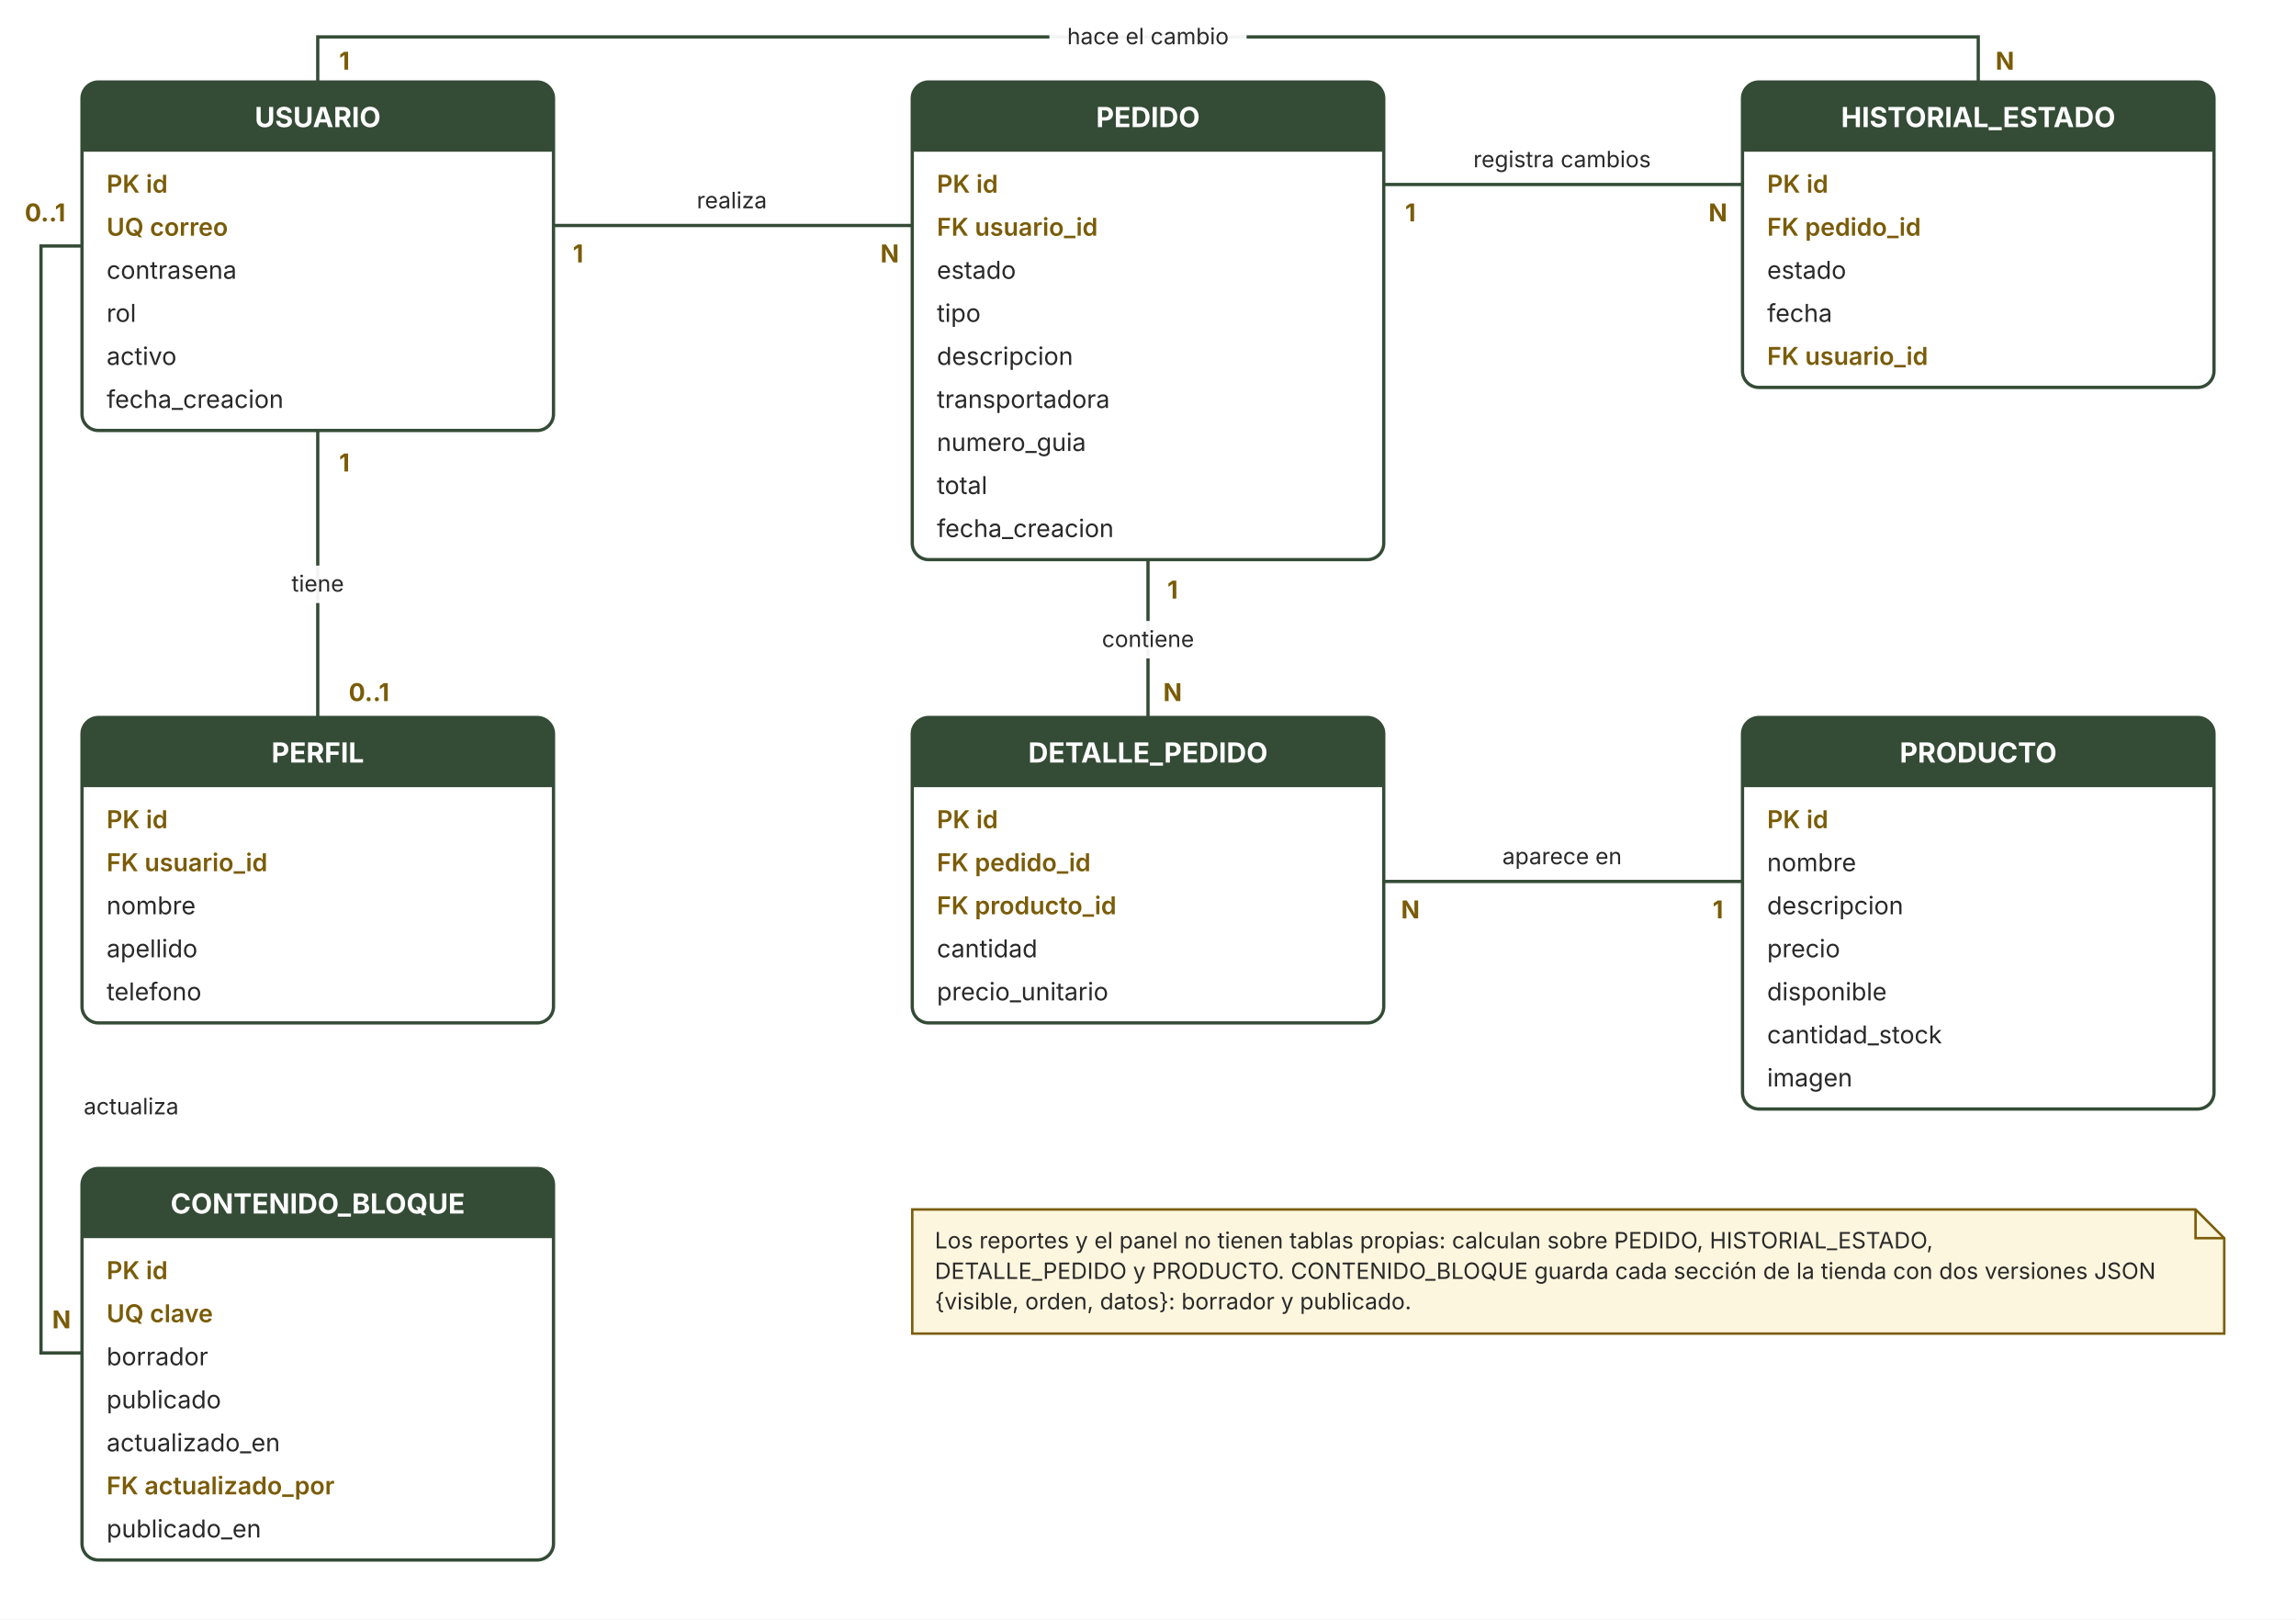
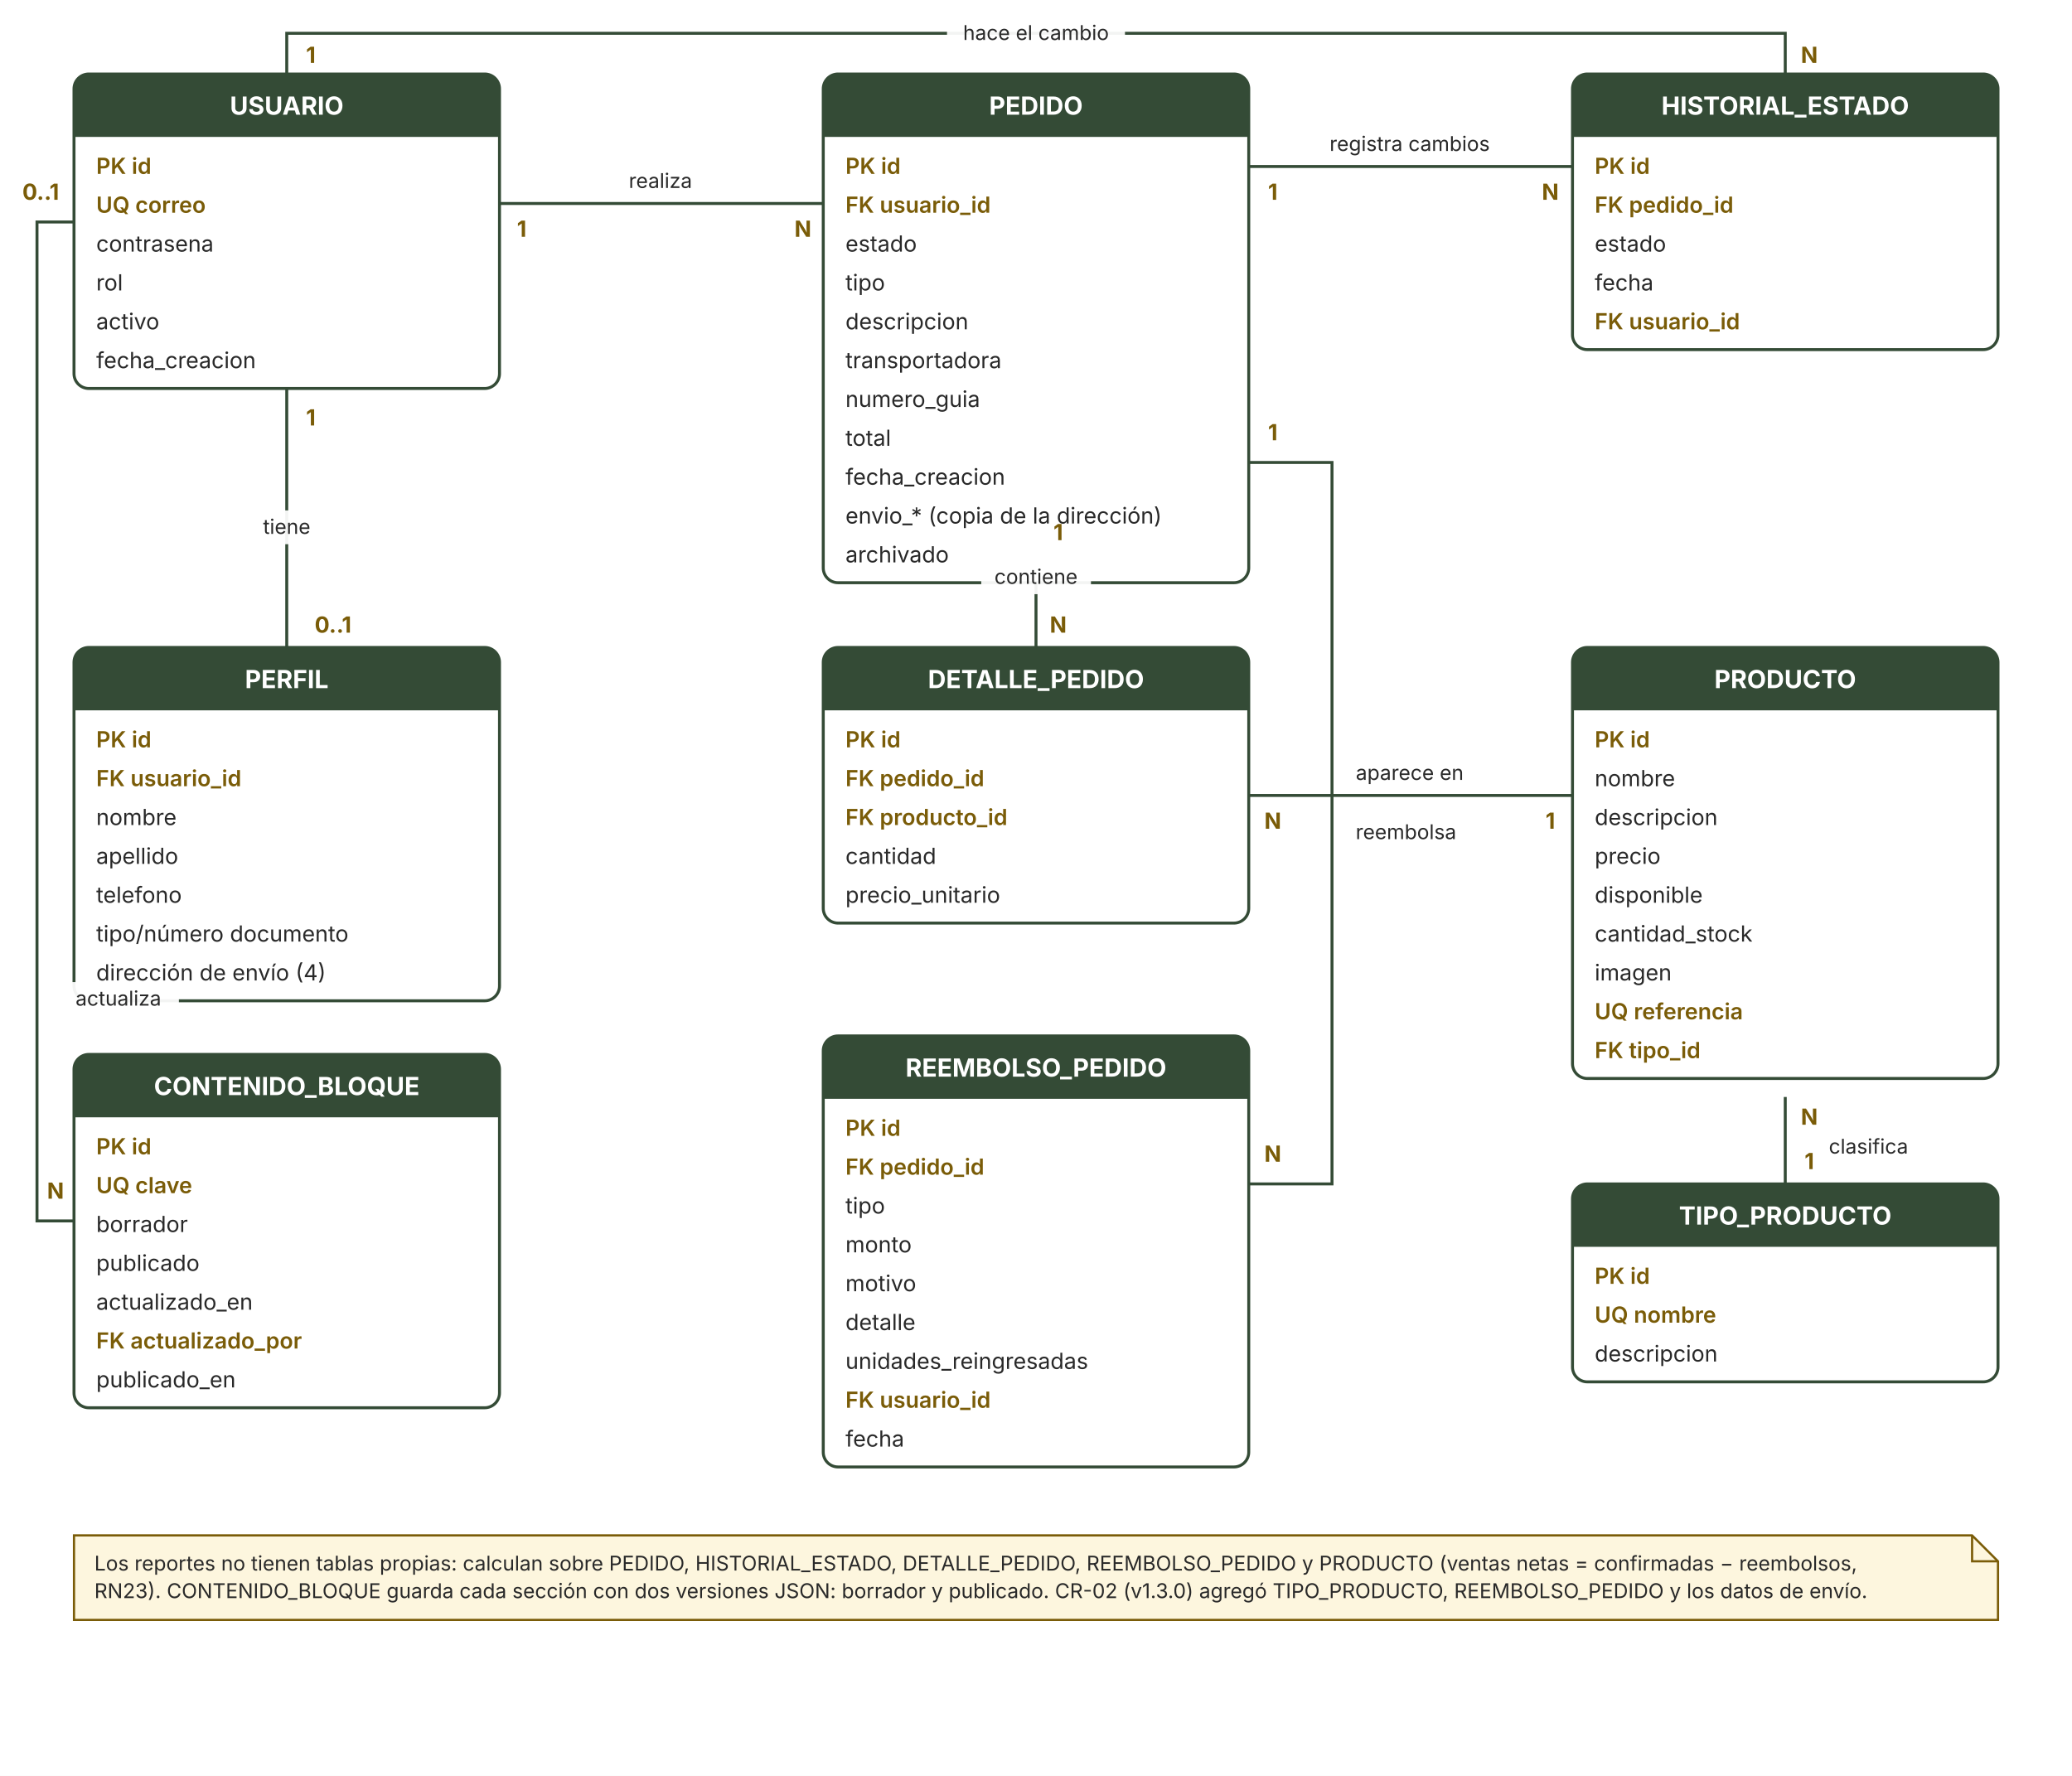
- <svg xmlns="http://www.w3.org/2000/svg" viewBox="0 0 1120 790" role="img" aria-label="Modelo lógico de la base de datos (entidad-relación)" font-family="Inter, 'Segoe UI', Roboto, Arial, sans-serif">
+ <svg xmlns="http://www.w3.org/2000/svg" viewBox="0 0 1120 960" role="img" aria-label="Modelo lógico de la base de datos (entidad-relación)" font-family="Inter, 'Segoe UI', Roboto, Arial, sans-serif">
  <defs>
    <marker id="bd_logico-flecha" viewBox="0 0 10 10" refX="9" refY="5" markerWidth="9" markerHeight="9" orient="auto-start-reverse">
      <path d="M0,0 L10,5 L0,10 z" fill="#4F5B52" />
    </marker>
    <marker id="bd_logico-abierta" viewBox="0 0 10 10" refX="9" refY="5" markerWidth="10" markerHeight="10" orient="auto-start-reverse">
      <path d="M0,0 L10,5 L0,10" fill="none" stroke="#4F5B52" stroke-width="1.3" />
    </marker>
    <marker id="bd_logico-rombo" viewBox="0 0 16 10" refX="1" refY="5" markerWidth="16" markerHeight="10" orient="auto-start-reverse">
      <path d="M1,5 L8,1 L15,5 L8,9 z" fill="#4F5B52" />
    </marker>
  </defs>
-   <rect width="1120" height="790" fill="#FFFFFF" />
+   <rect width="1120" height="960" fill="#FFFFFF" />
  <path d="M155,210 L155,350" fill="none" stroke="#344B36" stroke-width="1.6" />
  <path d="M270,110 L445,110" fill="none" stroke="#344B36" stroke-width="1.6" />
  <path d="M560,273 L560,350" fill="none" stroke="#344B36" stroke-width="1.6" />
  <path d="M850,430 L675,430" fill="none" stroke="#344B36" stroke-width="1.6" />
  <path d="M675,90 L850,90" fill="none" stroke="#344B36" stroke-width="1.6" />
  <path d="M155,40 L155,18 L965,18 L965,40" fill="none" stroke="#344B36" stroke-width="1.6" />
  <path d="M40,120 L20,120 L20,660 L40,660" fill="none" stroke="#344B36" stroke-width="1.6" />
+   <path d="M965,593 L965,640" fill="none" stroke="#344B36" stroke-width="1.6" />
+   <path d="M675,250 L720,250 L720,640 L675,640" fill="none" stroke="#344B36" stroke-width="1.6" />
  <rect x="40" y="40" width="230" height="170" rx="8" fill="#FFFFFF" stroke="#344B36" stroke-width="1.6" />
  <path d="M40,48 a8,8 0 0,1 8,-8 h214 a8,8 0 0,1 8,8 v26 h-230 z" fill="#344B36" />
-   <rect x="40" y="350" width="230" height="149" rx="8" fill="#FFFFFF" stroke="#344B36" stroke-width="1.6" />
+   <rect x="40" y="350" width="230" height="191" rx="8" fill="#FFFFFF" stroke="#344B36" stroke-width="1.6" />
  <path d="M40,358 a8,8 0 0,1 8,-8 h214 a8,8 0 0,1 8,8 v26 h-230 z" fill="#344B36" />
-   <rect x="445" y="40" width="230" height="233" rx="8" fill="#FFFFFF" stroke="#344B36" stroke-width="1.6" />
+   <rect x="445" y="40" width="230" height="275" rx="8" fill="#FFFFFF" stroke="#344B36" stroke-width="1.6" />
  <path d="M445,48 a8,8 0 0,1 8,-8 h214 a8,8 0 0,1 8,8 v26 h-230 z" fill="#344B36" />
  <rect x="445" y="350" width="230" height="149" rx="8" fill="#FFFFFF" stroke="#344B36" stroke-width="1.6" />
  <path d="M445,358 a8,8 0 0,1 8,-8 h214 a8,8 0 0,1 8,8 v26 h-230 z" fill="#344B36" />
-   <rect x="850" y="350" width="230" height="191" rx="8" fill="#FFFFFF" stroke="#344B36" stroke-width="1.6" />
+   <rect x="850" y="350" width="230" height="233" rx="8" fill="#FFFFFF" stroke="#344B36" stroke-width="1.6" />
  <path d="M850,358 a8,8 0 0,1 8,-8 h214 a8,8 0 0,1 8,8 v26 h-230 z" fill="#344B36" />
  <rect x="850" y="40" width="230" height="149" rx="8" fill="#FFFFFF" stroke="#344B36" stroke-width="1.6" />
  <path d="M850,48 a8,8 0 0,1 8,-8 h214 a8,8 0 0,1 8,8 v26 h-230 z" fill="#344B36" />
  <rect x="40" y="570" width="230" height="191" rx="8" fill="#FFFFFF" stroke="#344B36" stroke-width="1.6" />
  <path d="M40,578 a8,8 0 0,1 8,-8 h214 a8,8 0 0,1 8,8 v26 h-230 z" fill="#344B36" />
-   <path d="M445,590 h626 l14,14 v46.55 h-640 z" fill="#FDF6DE" stroke="#7A5C08" stroke-width="1.2" />
-   <path d="M1071,590 v14 h14" fill="none" stroke="#7A5C08" stroke-width="1.2" />
+   <rect x="850" y="640" width="230" height="107" rx="8" fill="#FFFFFF" stroke="#344B36" stroke-width="1.6" />
+   <path d="M850,648 a8,8 0 0,1 8,-8 h214 a8,8 0 0,1 8,8 v26 h-230 z" fill="#344B36" />
+   <rect x="445" y="560" width="230" height="233" rx="8" fill="#FFFFFF" stroke="#344B36" stroke-width="1.6" />
+   <path d="M445,568 a8,8 0 0,1 8,-8 h214 a8,8 0 0,1 8,8 v26 h-230 z" fill="#344B36" />
+   <path d="M40,830 h1026 l14,14 v31.7 h-1040 z" fill="#FDF6DE" stroke="#7A5C08" stroke-width="1.2" />
+   <path d="M1066,830 v14 h14" fill="none" stroke="#7A5C08" stroke-width="1.2" />
  <text x="155.0" y="62.0" font-family="Inter, 'Segoe UI', Roboto, Arial, sans-serif" font-size="13.5" font-weight="700" fill="#FFFFFF" text-anchor="middle">USUARIO</text>
  <text x="52.0" y="94.0" font-family="Inter, 'Segoe UI', Roboto, Arial, sans-serif" font-size="12" font-weight="600" fill="#7A5C08" text-anchor="start">PK  id</text>
  <text x="52.0" y="115.0" font-family="Inter, 'Segoe UI', Roboto, Arial, sans-serif" font-size="12" font-weight="600" fill="#7A5C08" text-anchor="start">UQ  correo</text>
  <text x="52.0" y="136.0" font-family="Inter, 'Segoe UI', Roboto, Arial, sans-serif" font-size="12" font-weight="400" fill="#292929" text-anchor="start">      contrasena</text>
  <text x="52.0" y="157.0" font-family="Inter, 'Segoe UI', Roboto, Arial, sans-serif" font-size="12" font-weight="400" fill="#292929" text-anchor="start">      rol</text>
  <text x="52.0" y="178.0" font-family="Inter, 'Segoe UI', Roboto, Arial, sans-serif" font-size="12" font-weight="400" fill="#292929" text-anchor="start">      activo</text>
  <text x="52.0" y="199.0" font-family="Inter, 'Segoe UI', Roboto, Arial, sans-serif" font-size="12" font-weight="400" fill="#292929" text-anchor="start">      fecha_creacion</text>
  <text x="155.0" y="372.0" font-family="Inter, 'Segoe UI', Roboto, Arial, sans-serif" font-size="13.5" font-weight="700" fill="#FFFFFF" text-anchor="middle">PERFIL</text>
  <text x="52.0" y="404.0" font-family="Inter, 'Segoe UI', Roboto, Arial, sans-serif" font-size="12" font-weight="600" fill="#7A5C08" text-anchor="start">PK  id</text>
  <text x="52.0" y="425.0" font-family="Inter, 'Segoe UI', Roboto, Arial, sans-serif" font-size="12" font-weight="600" fill="#7A5C08" text-anchor="start">FK  usuario_id</text>
  <text x="52.0" y="446.0" font-family="Inter, 'Segoe UI', Roboto, Arial, sans-serif" font-size="12" font-weight="400" fill="#292929" text-anchor="start">      nombre</text>
  <text x="52.0" y="467.0" font-family="Inter, 'Segoe UI', Roboto, Arial, sans-serif" font-size="12" font-weight="400" fill="#292929" text-anchor="start">      apellido</text>
  <text x="52.0" y="488.0" font-family="Inter, 'Segoe UI', Roboto, Arial, sans-serif" font-size="12" font-weight="400" fill="#292929" text-anchor="start">      telefono</text>
+   <text x="52.0" y="509.0" font-family="Inter, 'Segoe UI', Roboto, Arial, sans-serif" font-size="12" font-weight="400" fill="#292929" text-anchor="start">      tipo/número documento</text>
+   <text x="52.0" y="530.0" font-family="Inter, 'Segoe UI', Roboto, Arial, sans-serif" font-size="12" font-weight="400" fill="#292929" text-anchor="start">      dirección de envío (4)</text>
  <text x="560.0" y="62.0" font-family="Inter, 'Segoe UI', Roboto, Arial, sans-serif" font-size="13.5" font-weight="700" fill="#FFFFFF" text-anchor="middle">PEDIDO</text>
  <text x="457.0" y="94.0" font-family="Inter, 'Segoe UI', Roboto, Arial, sans-serif" font-size="12" font-weight="600" fill="#7A5C08" text-anchor="start">PK  id</text>
  <text x="457.0" y="115.0" font-family="Inter, 'Segoe UI', Roboto, Arial, sans-serif" font-size="12" font-weight="600" fill="#7A5C08" text-anchor="start">FK  usuario_id</text>
  <text x="457.0" y="136.0" font-family="Inter, 'Segoe UI', Roboto, Arial, sans-serif" font-size="12" font-weight="400" fill="#292929" text-anchor="start">      estado</text>
  <text x="457.0" y="157.0" font-family="Inter, 'Segoe UI', Roboto, Arial, sans-serif" font-size="12" font-weight="400" fill="#292929" text-anchor="start">      tipo</text>
  <text x="457.0" y="178.0" font-family="Inter, 'Segoe UI', Roboto, Arial, sans-serif" font-size="12" font-weight="400" fill="#292929" text-anchor="start">      descripcion</text>
  <text x="457.0" y="199.0" font-family="Inter, 'Segoe UI', Roboto, Arial, sans-serif" font-size="12" font-weight="400" fill="#292929" text-anchor="start">      transportadora</text>
  <text x="457.0" y="220.0" font-family="Inter, 'Segoe UI', Roboto, Arial, sans-serif" font-size="12" font-weight="400" fill="#292929" text-anchor="start">      numero_guia</text>
  <text x="457.0" y="241.0" font-family="Inter, 'Segoe UI', Roboto, Arial, sans-serif" font-size="12" font-weight="400" fill="#292929" text-anchor="start">      total</text>
  <text x="457.0" y="262.0" font-family="Inter, 'Segoe UI', Roboto, Arial, sans-serif" font-size="12" font-weight="400" fill="#292929" text-anchor="start">      fecha_creacion</text>
+   <text x="457.0" y="283.0" font-family="Inter, 'Segoe UI', Roboto, Arial, sans-serif" font-size="12" font-weight="400" fill="#292929" text-anchor="start">      envio_* (copia de la dirección)</text>
+   <text x="457.0" y="304.0" font-family="Inter, 'Segoe UI', Roboto, Arial, sans-serif" font-size="12" font-weight="400" fill="#292929" text-anchor="start">      archivado</text>
  <text x="560.0" y="372.0" font-family="Inter, 'Segoe UI', Roboto, Arial, sans-serif" font-size="13.5" font-weight="700" fill="#FFFFFF" text-anchor="middle">DETALLE_PEDIDO</text>
  <text x="457.0" y="404.0" font-family="Inter, 'Segoe UI', Roboto, Arial, sans-serif" font-size="12" font-weight="600" fill="#7A5C08" text-anchor="start">PK  id</text>
  <text x="457.0" y="425.0" font-family="Inter, 'Segoe UI', Roboto, Arial, sans-serif" font-size="12" font-weight="600" fill="#7A5C08" text-anchor="start">FK  pedido_id</text>
  <text x="457.0" y="446.0" font-family="Inter, 'Segoe UI', Roboto, Arial, sans-serif" font-size="12" font-weight="600" fill="#7A5C08" text-anchor="start">FK  producto_id</text>
  <text x="457.0" y="467.0" font-family="Inter, 'Segoe UI', Roboto, Arial, sans-serif" font-size="12" font-weight="400" fill="#292929" text-anchor="start">      cantidad</text>
  <text x="457.0" y="488.0" font-family="Inter, 'Segoe UI', Roboto, Arial, sans-serif" font-size="12" font-weight="400" fill="#292929" text-anchor="start">      precio_unitario</text>
  <text x="965.0" y="372.0" font-family="Inter, 'Segoe UI', Roboto, Arial, sans-serif" font-size="13.5" font-weight="700" fill="#FFFFFF" text-anchor="middle">PRODUCTO</text>
  <text x="862.0" y="404.0" font-family="Inter, 'Segoe UI', Roboto, Arial, sans-serif" font-size="12" font-weight="600" fill="#7A5C08" text-anchor="start">PK  id</text>
  <text x="862.0" y="425.0" font-family="Inter, 'Segoe UI', Roboto, Arial, sans-serif" font-size="12" font-weight="400" fill="#292929" text-anchor="start">      nombre</text>
  <text x="862.0" y="446.0" font-family="Inter, 'Segoe UI', Roboto, Arial, sans-serif" font-size="12" font-weight="400" fill="#292929" text-anchor="start">      descripcion</text>
  <text x="862.0" y="467.0" font-family="Inter, 'Segoe UI', Roboto, Arial, sans-serif" font-size="12" font-weight="400" fill="#292929" text-anchor="start">      precio</text>
  <text x="862.0" y="488.0" font-family="Inter, 'Segoe UI', Roboto, Arial, sans-serif" font-size="12" font-weight="400" fill="#292929" text-anchor="start">      disponible</text>
  <text x="862.0" y="509.0" font-family="Inter, 'Segoe UI', Roboto, Arial, sans-serif" font-size="12" font-weight="400" fill="#292929" text-anchor="start">      cantidad_stock</text>
  <text x="862.0" y="530.0" font-family="Inter, 'Segoe UI', Roboto, Arial, sans-serif" font-size="12" font-weight="400" fill="#292929" text-anchor="start">      imagen</text>
+   <text x="862.0" y="551.0" font-family="Inter, 'Segoe UI', Roboto, Arial, sans-serif" font-size="12" font-weight="600" fill="#7A5C08" text-anchor="start">UQ  referencia</text>
+   <text x="862.0" y="572.0" font-family="Inter, 'Segoe UI', Roboto, Arial, sans-serif" font-size="12" font-weight="600" fill="#7A5C08" text-anchor="start">FK  tipo_id</text>
  <text x="965.0" y="62.0" font-family="Inter, 'Segoe UI', Roboto, Arial, sans-serif" font-size="13.5" font-weight="700" fill="#FFFFFF" text-anchor="middle">HISTORIAL_ESTADO</text>
  <text x="862.0" y="94.0" font-family="Inter, 'Segoe UI', Roboto, Arial, sans-serif" font-size="12" font-weight="600" fill="#7A5C08" text-anchor="start">PK  id</text>
  <text x="862.0" y="115.0" font-family="Inter, 'Segoe UI', Roboto, Arial, sans-serif" font-size="12" font-weight="600" fill="#7A5C08" text-anchor="start">FK  pedido_id</text>
  <text x="862.0" y="136.0" font-family="Inter, 'Segoe UI', Roboto, Arial, sans-serif" font-size="12" font-weight="400" fill="#292929" text-anchor="start">      estado</text>
  <text x="862.0" y="157.0" font-family="Inter, 'Segoe UI', Roboto, Arial, sans-serif" font-size="12" font-weight="400" fill="#292929" text-anchor="start">      fecha</text>
  <text x="862.0" y="178.0" font-family="Inter, 'Segoe UI', Roboto, Arial, sans-serif" font-size="12" font-weight="600" fill="#7A5C08" text-anchor="start">FK  usuario_id</text>
  <rect x="134.6" y="275.9" width="40.8" height="18.3" rx="4" fill="#FFFFFF" fill-opacity=".94" />
  <text x="155.0" y="288.6" font-family="Inter, 'Segoe UI', Roboto, Arial, sans-serif" font-size="11" font-weight="400" fill="#292929" text-anchor="middle">tiene</text>
  <text x="168.0" y="230.0" font-family="Inter, 'Segoe UI', Roboto, Arial, sans-serif" font-size="12" font-weight="700" fill="#7A5C08" text-anchor="middle">1</text>
  <text x="180.0" y="342.0" font-family="Inter, 'Segoe UI', Roboto, Arial, sans-serif" font-size="12" font-weight="700" fill="#7A5C08" text-anchor="middle">0..1</text>
  <rect x="330.4" y="88.8" width="53.1" height="18.3" rx="4" fill="#FFFFFF" fill-opacity=".94" />
  <text x="357.0" y="101.6" font-family="Inter, 'Segoe UI', Roboto, Arial, sans-serif" font-size="11" font-weight="400" fill="#292929" text-anchor="middle">realiza</text>
  <text x="282.0" y="128.0" font-family="Inter, 'Segoe UI', Roboto, Arial, sans-serif" font-size="12" font-weight="700" fill="#7A5C08" text-anchor="middle">1</text>
  <text x="434.0" y="128.0" font-family="Inter, 'Segoe UI', Roboto, Arial, sans-serif" font-size="12" font-weight="700" fill="#7A5C08" text-anchor="middle">N</text>
  <rect x="530.4" y="302.9" width="59.3" height="18.3" rx="4" fill="#FFFFFF" fill-opacity=".94" />
  <text x="560.0" y="315.6" font-family="Inter, 'Segoe UI', Roboto, Arial, sans-serif" font-size="11" font-weight="400" fill="#292929" text-anchor="middle">contiene</text>
  <text x="572.0" y="292.0" font-family="Inter, 'Segoe UI', Roboto, Arial, sans-serif" font-size="12" font-weight="700" fill="#7A5C08" text-anchor="middle">1</text>
  <text x="572.0" y="342.0" font-family="Inter, 'Segoe UI', Roboto, Arial, sans-serif" font-size="12" font-weight="700" fill="#7A5C08" text-anchor="middle">N</text>
  <rect x="726.2" y="408.9" width="71.6" height="18.3" rx="4" fill="#FFFFFF" fill-opacity=".94" />
  <text x="762.0" y="421.6" font-family="Inter, 'Segoe UI', Roboto, Arial, sans-serif" font-size="11" font-weight="400" fill="#292929" text-anchor="middle">aparece en</text>
  <text x="838.0" y="448.0" font-family="Inter, 'Segoe UI', Roboto, Arial, sans-serif" font-size="12" font-weight="700" fill="#7A5C08" text-anchor="middle">1</text>
  <text x="688.0" y="448.0" font-family="Inter, 'Segoe UI', Roboto, Arial, sans-serif" font-size="12" font-weight="700" fill="#7A5C08" text-anchor="middle">N</text>
  <rect x="707.7" y="68.8" width="108.6" height="18.3" rx="4" fill="#FFFFFF" fill-opacity=".94" />
  <text x="762.0" y="81.6" font-family="Inter, 'Segoe UI', Roboto, Arial, sans-serif" font-size="11" font-weight="400" fill="#292929" text-anchor="middle">registra cambios</text>
  <text x="688.0" y="108.0" font-family="Inter, 'Segoe UI', Roboto, Arial, sans-serif" font-size="12" font-weight="700" fill="#7A5C08" text-anchor="middle">1</text>
  <text x="838.0" y="108.0" font-family="Inter, 'Segoe UI', Roboto, Arial, sans-serif" font-size="12" font-weight="700" fill="#7A5C08" text-anchor="middle">N</text>
  <rect x="511.9" y="8.8" width="96.2" height="18.3" rx="4" fill="#FFFFFF" fill-opacity=".94" />
  <text x="560.0" y="21.6" font-family="Inter, 'Segoe UI', Roboto, Arial, sans-serif" font-size="11" font-weight="400" fill="#292929" text-anchor="middle">hace el cambio</text>
  <text x="168.0" y="34.0" font-family="Inter, 'Segoe UI', Roboto, Arial, sans-serif" font-size="12" font-weight="700" fill="#7A5C08" text-anchor="middle">1</text>
  <text x="978.0" y="34.0" font-family="Inter, 'Segoe UI', Roboto, Arial, sans-serif" font-size="12" font-weight="700" fill="#7A5C08" text-anchor="middle">N</text>
  <text x="155.0" y="592.0" font-family="Inter, 'Segoe UI', Roboto, Arial, sans-serif" font-size="13.5" font-weight="700" fill="#FFFFFF" text-anchor="middle">CONTENIDO_BLOQUE</text>
  <text x="52.0" y="624.0" font-family="Inter, 'Segoe UI', Roboto, Arial, sans-serif" font-size="12" font-weight="600" fill="#7A5C08" text-anchor="start">PK  id</text>
  <text x="52.0" y="645.0" font-family="Inter, 'Segoe UI', Roboto, Arial, sans-serif" font-size="12" font-weight="600" fill="#7A5C08" text-anchor="start">UQ  clave</text>
  <text x="52.0" y="666.0" font-family="Inter, 'Segoe UI', Roboto, Arial, sans-serif" font-size="12" font-weight="400" fill="#292929" text-anchor="start">      borrador</text>
  <text x="52.0" y="687.0" font-family="Inter, 'Segoe UI', Roboto, Arial, sans-serif" font-size="12" font-weight="400" fill="#292929" text-anchor="start">      publicado</text>
  <text x="52.0" y="708.0" font-family="Inter, 'Segoe UI', Roboto, Arial, sans-serif" font-size="12" font-weight="400" fill="#292929" text-anchor="start">      actualizado_en</text>
  <text x="52.0" y="729.0" font-family="Inter, 'Segoe UI', Roboto, Arial, sans-serif" font-size="12" font-weight="600" fill="#7A5C08" text-anchor="start">FK  actualizado_por</text>
  <text x="52.0" y="750.0" font-family="Inter, 'Segoe UI', Roboto, Arial, sans-serif" font-size="12" font-weight="400" fill="#292929" text-anchor="start">      publicado_en</text>
  <rect x="31.3" y="530.9" width="65.4" height="18.3" rx="4" fill="#FFFFFF" fill-opacity=".94" />
  <text x="64.0" y="543.6" font-family="Inter, 'Segoe UI', Roboto, Arial, sans-serif" font-size="11" font-weight="400" fill="#292929" text-anchor="middle">actualiza</text>
  <text x="22.0" y="108.0" font-family="Inter, 'Segoe UI', Roboto, Arial, sans-serif" font-size="12" font-weight="700" fill="#7A5C08" text-anchor="middle">0..1</text>
  <text x="30.0" y="648.0" font-family="Inter, 'Segoe UI', Roboto, Arial, sans-serif" font-size="12" font-weight="700" fill="#7A5C08" text-anchor="middle">N</text>
-   <text x="456.0" y="609.0" font-family="Inter, 'Segoe UI', Roboto, Arial, sans-serif" font-size="11" font-weight="400" fill="#292929" text-anchor="start">Los reportes y el panel no tienen tablas propias: calculan sobre PEDIDO, HISTORIAL_ESTADO,</text>
-   <text x="456.0" y="623.9" font-family="Inter, 'Segoe UI', Roboto, Arial, sans-serif" font-size="11" font-weight="400" fill="#292929" text-anchor="start">DETALLE_PEDIDO y PRODUCTO. CONTENIDO_BLOQUE guarda cada sección de la tienda con dos versiones JSON</text>
-   <text x="456.0" y="638.7" font-family="Inter, 'Segoe UI', Roboto, Arial, sans-serif" font-size="11" font-weight="400" fill="#292929" text-anchor="start">{visible, orden, datos}: borrador y publicado.</text>
+   <text x="965.0" y="662.0" font-family="Inter, 'Segoe UI', Roboto, Arial, sans-serif" font-size="13.5" font-weight="700" fill="#FFFFFF" text-anchor="middle">TIPO_PRODUCTO</text>
+   <text x="862.0" y="694.0" font-family="Inter, 'Segoe UI', Roboto, Arial, sans-serif" font-size="12" font-weight="600" fill="#7A5C08" text-anchor="start">PK  id</text>
+   <text x="862.0" y="715.0" font-family="Inter, 'Segoe UI', Roboto, Arial, sans-serif" font-size="12" font-weight="600" fill="#7A5C08" text-anchor="start">UQ  nombre</text>
+   <text x="862.0" y="736.0" font-family="Inter, 'Segoe UI', Roboto, Arial, sans-serif" font-size="12" font-weight="400" fill="#292929" text-anchor="start">      descripcion</text>
+   <rect x="977.3" y="610.9" width="65.4" height="18.3" rx="4" fill="#FFFFFF" fill-opacity=".94" />
+   <text x="1010.0" y="623.6" font-family="Inter, 'Segoe UI', Roboto, Arial, sans-serif" font-size="11" font-weight="400" fill="#292929" text-anchor="middle">clasifica</text>
+   <text x="978.0" y="632.0" font-family="Inter, 'Segoe UI', Roboto, Arial, sans-serif" font-size="12" font-weight="700" fill="#7A5C08" text-anchor="middle">1</text>
+   <text x="978.0" y="608.0" font-family="Inter, 'Segoe UI', Roboto, Arial, sans-serif" font-size="12" font-weight="700" fill="#7A5C08" text-anchor="middle">N</text>
+   <text x="560.0" y="582.0" font-family="Inter, 'Segoe UI', Roboto, Arial, sans-serif" font-size="13.5" font-weight="700" fill="#FFFFFF" text-anchor="middle">REEMBOLSO_PEDIDO</text>
+   <text x="457.0" y="614.0" font-family="Inter, 'Segoe UI', Roboto, Arial, sans-serif" font-size="12" font-weight="600" fill="#7A5C08" text-anchor="start">PK  id</text>
+   <text x="457.0" y="635.0" font-family="Inter, 'Segoe UI', Roboto, Arial, sans-serif" font-size="12" font-weight="600" fill="#7A5C08" text-anchor="start">FK  pedido_id</text>
+   <text x="457.0" y="656.0" font-family="Inter, 'Segoe UI', Roboto, Arial, sans-serif" font-size="12" font-weight="400" fill="#292929" text-anchor="start">      tipo</text>
+   <text x="457.0" y="677.0" font-family="Inter, 'Segoe UI', Roboto, Arial, sans-serif" font-size="12" font-weight="400" fill="#292929" text-anchor="start">      monto</text>
+   <text x="457.0" y="698.0" font-family="Inter, 'Segoe UI', Roboto, Arial, sans-serif" font-size="12" font-weight="400" fill="#292929" text-anchor="start">      motivo</text>
+   <text x="457.0" y="719.0" font-family="Inter, 'Segoe UI', Roboto, Arial, sans-serif" font-size="12" font-weight="400" fill="#292929" text-anchor="start">      detalle</text>
+   <text x="457.0" y="740.0" font-family="Inter, 'Segoe UI', Roboto, Arial, sans-serif" font-size="12" font-weight="400" fill="#292929" text-anchor="start">      unidades_reingresadas</text>
+   <text x="457.0" y="761.0" font-family="Inter, 'Segoe UI', Roboto, Arial, sans-serif" font-size="12" font-weight="600" fill="#7A5C08" text-anchor="start">FK  usuario_id</text>
+   <text x="457.0" y="782.0" font-family="Inter, 'Segoe UI', Roboto, Arial, sans-serif" font-size="12" font-weight="400" fill="#292929" text-anchor="start">      fecha</text>
+   <rect x="727.3" y="440.9" width="65.4" height="18.3" rx="4" fill="#FFFFFF" fill-opacity=".94" />
+   <text x="760.0" y="453.6" font-family="Inter, 'Segoe UI', Roboto, Arial, sans-serif" font-size="11" font-weight="400" fill="#292929" text-anchor="middle">reembolsa</text>
+   <text x="688.0" y="238.0" font-family="Inter, 'Segoe UI', Roboto, Arial, sans-serif" font-size="12" font-weight="700" fill="#7A5C08" text-anchor="middle">1</text>
+   <text x="688.0" y="628.0" font-family="Inter, 'Segoe UI', Roboto, Arial, sans-serif" font-size="12" font-weight="700" fill="#7A5C08" text-anchor="middle">N</text>
+   <text x="51.0" y="849.0" font-family="Inter, 'Segoe UI', Roboto, Arial, sans-serif" font-size="11" font-weight="400" fill="#292929" text-anchor="start">Los reportes no tienen tablas propias: calculan sobre PEDIDO, HISTORIAL_ESTADO, DETALLE_PEDIDO, REEMBOLSO_PEDIDO y PRODUCTO (ventas netas = confirmadas − reembolsos,</text>
+   <text x="51.0" y="863.9" font-family="Inter, 'Segoe UI', Roboto, Arial, sans-serif" font-size="11" font-weight="400" fill="#292929" text-anchor="start">RN23). CONTENIDO_BLOQUE guarda cada sección con dos versiones JSON: borrador y publicado. CR-02 (v1.3.0) agregó TIPO_PRODUCTO, REEMBOLSO_PEDIDO y los datos de envío.</text>
</svg>
